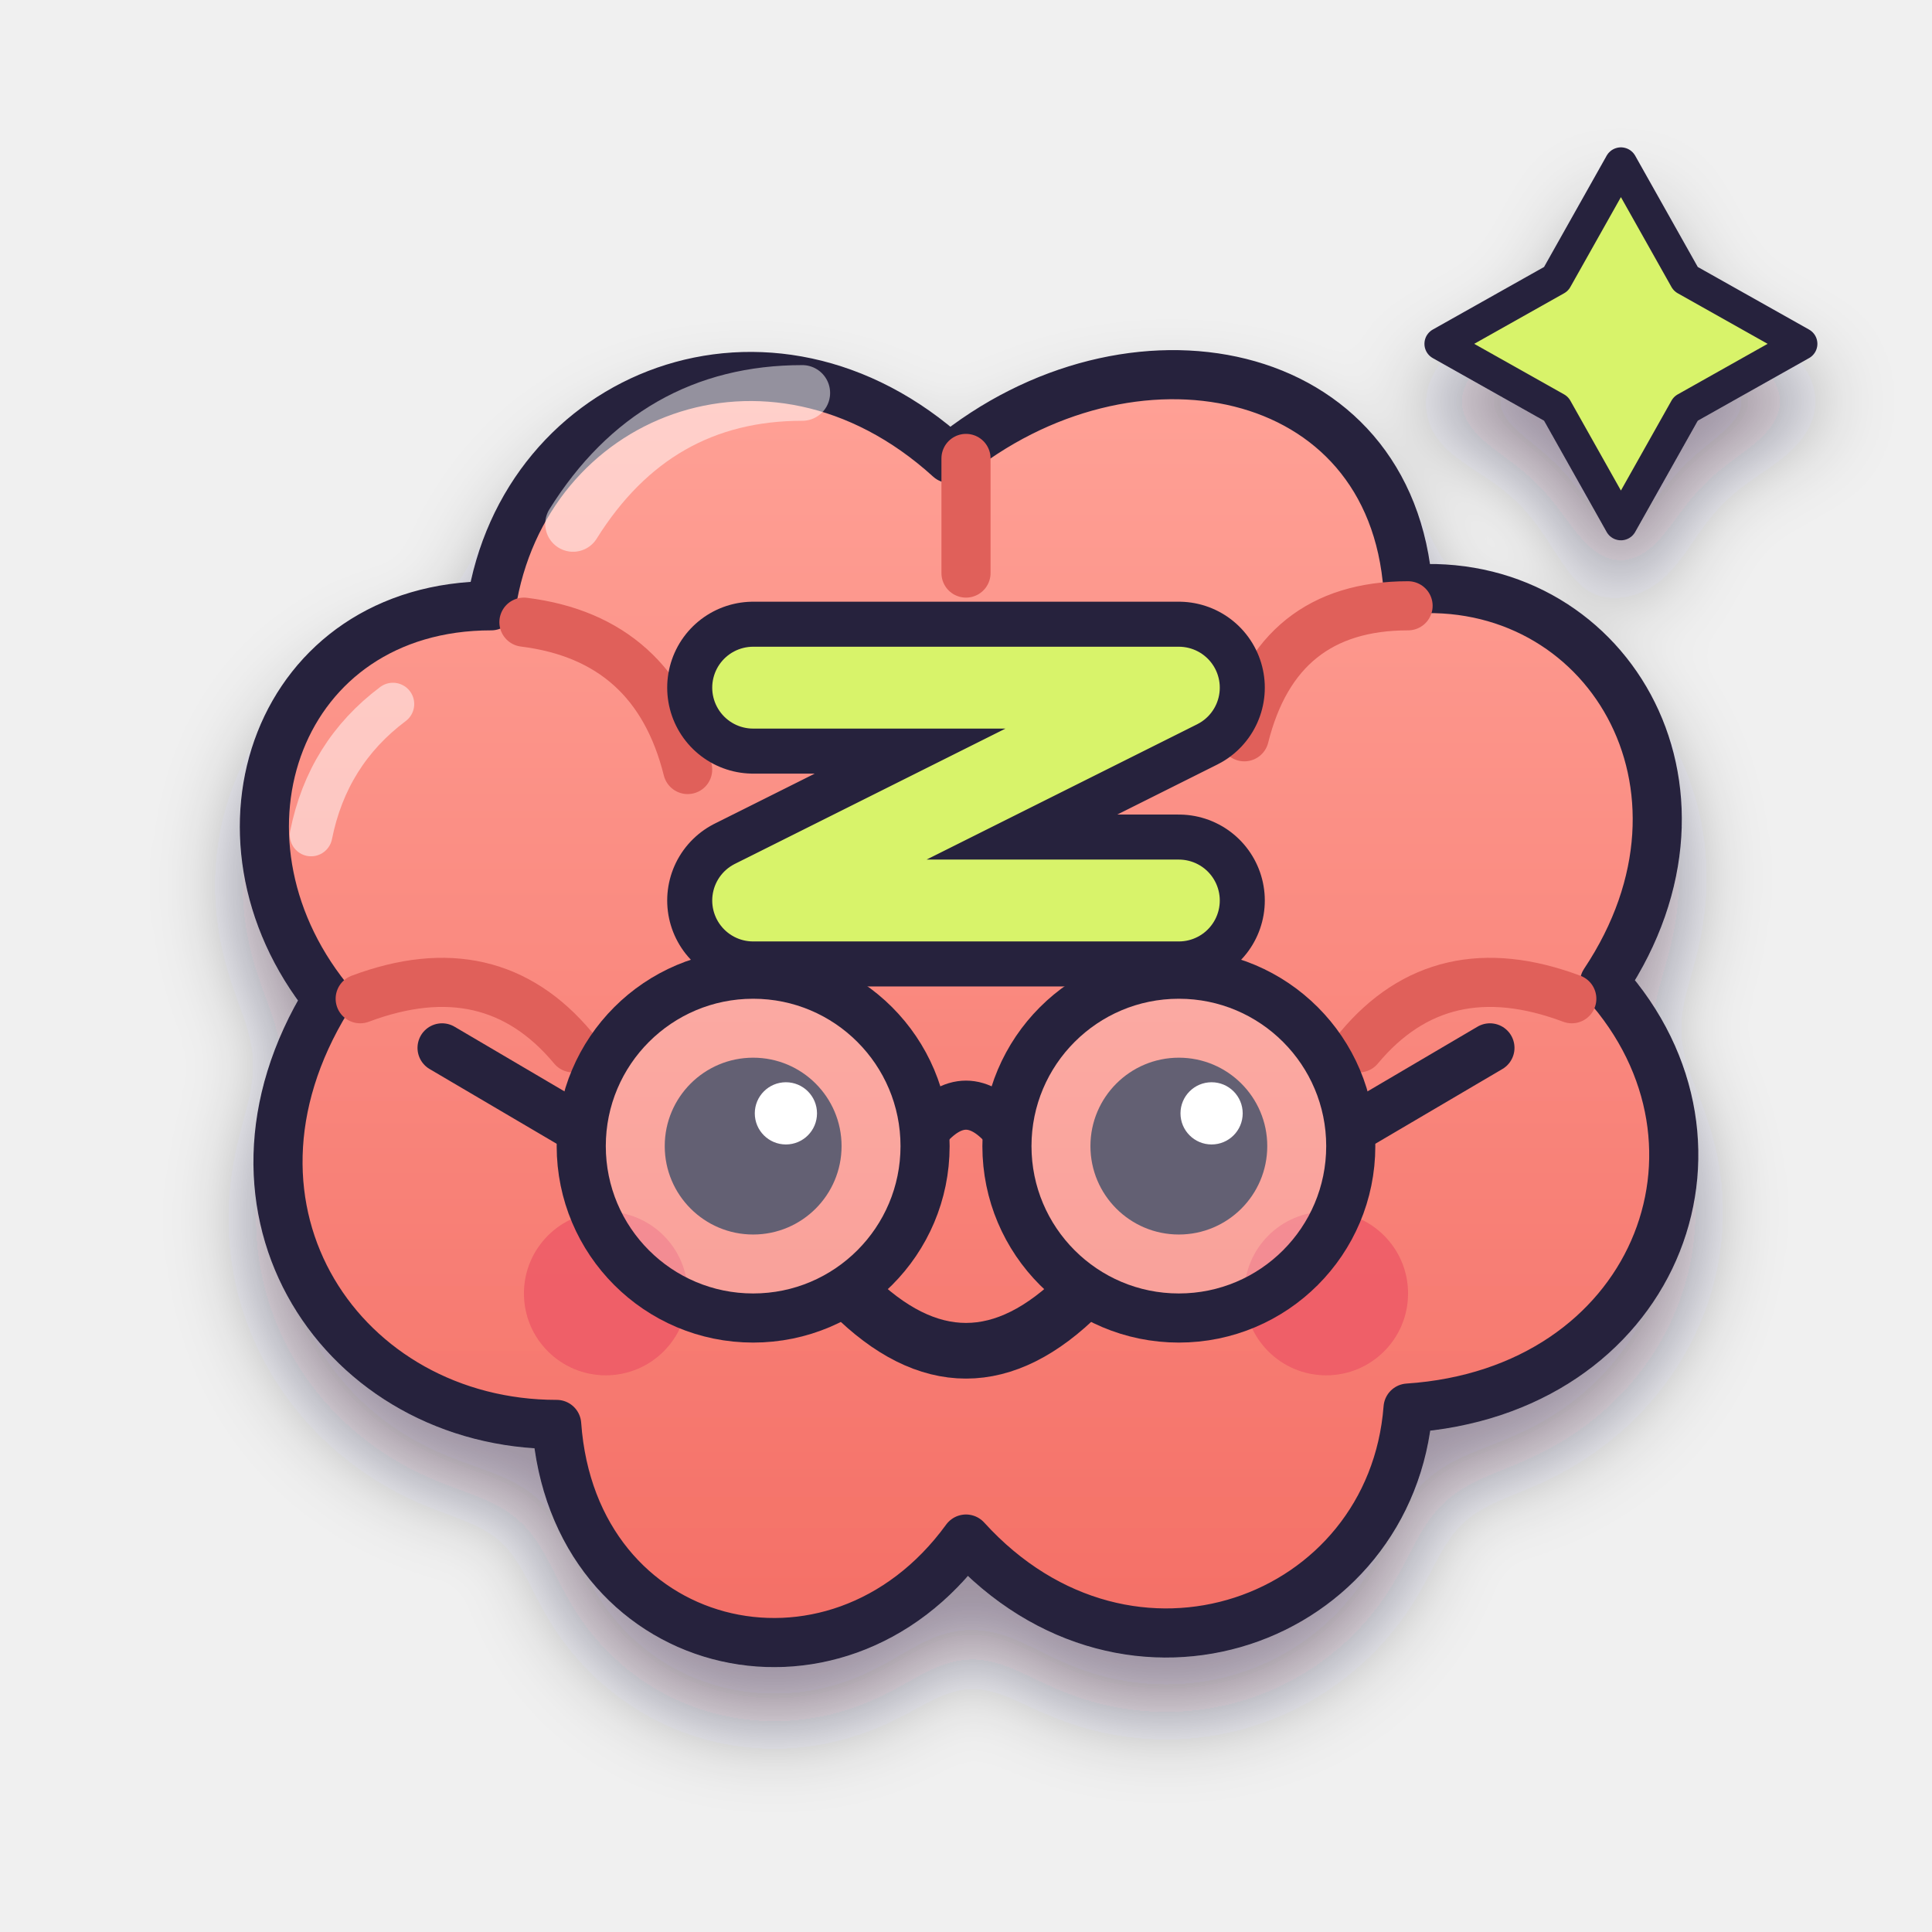
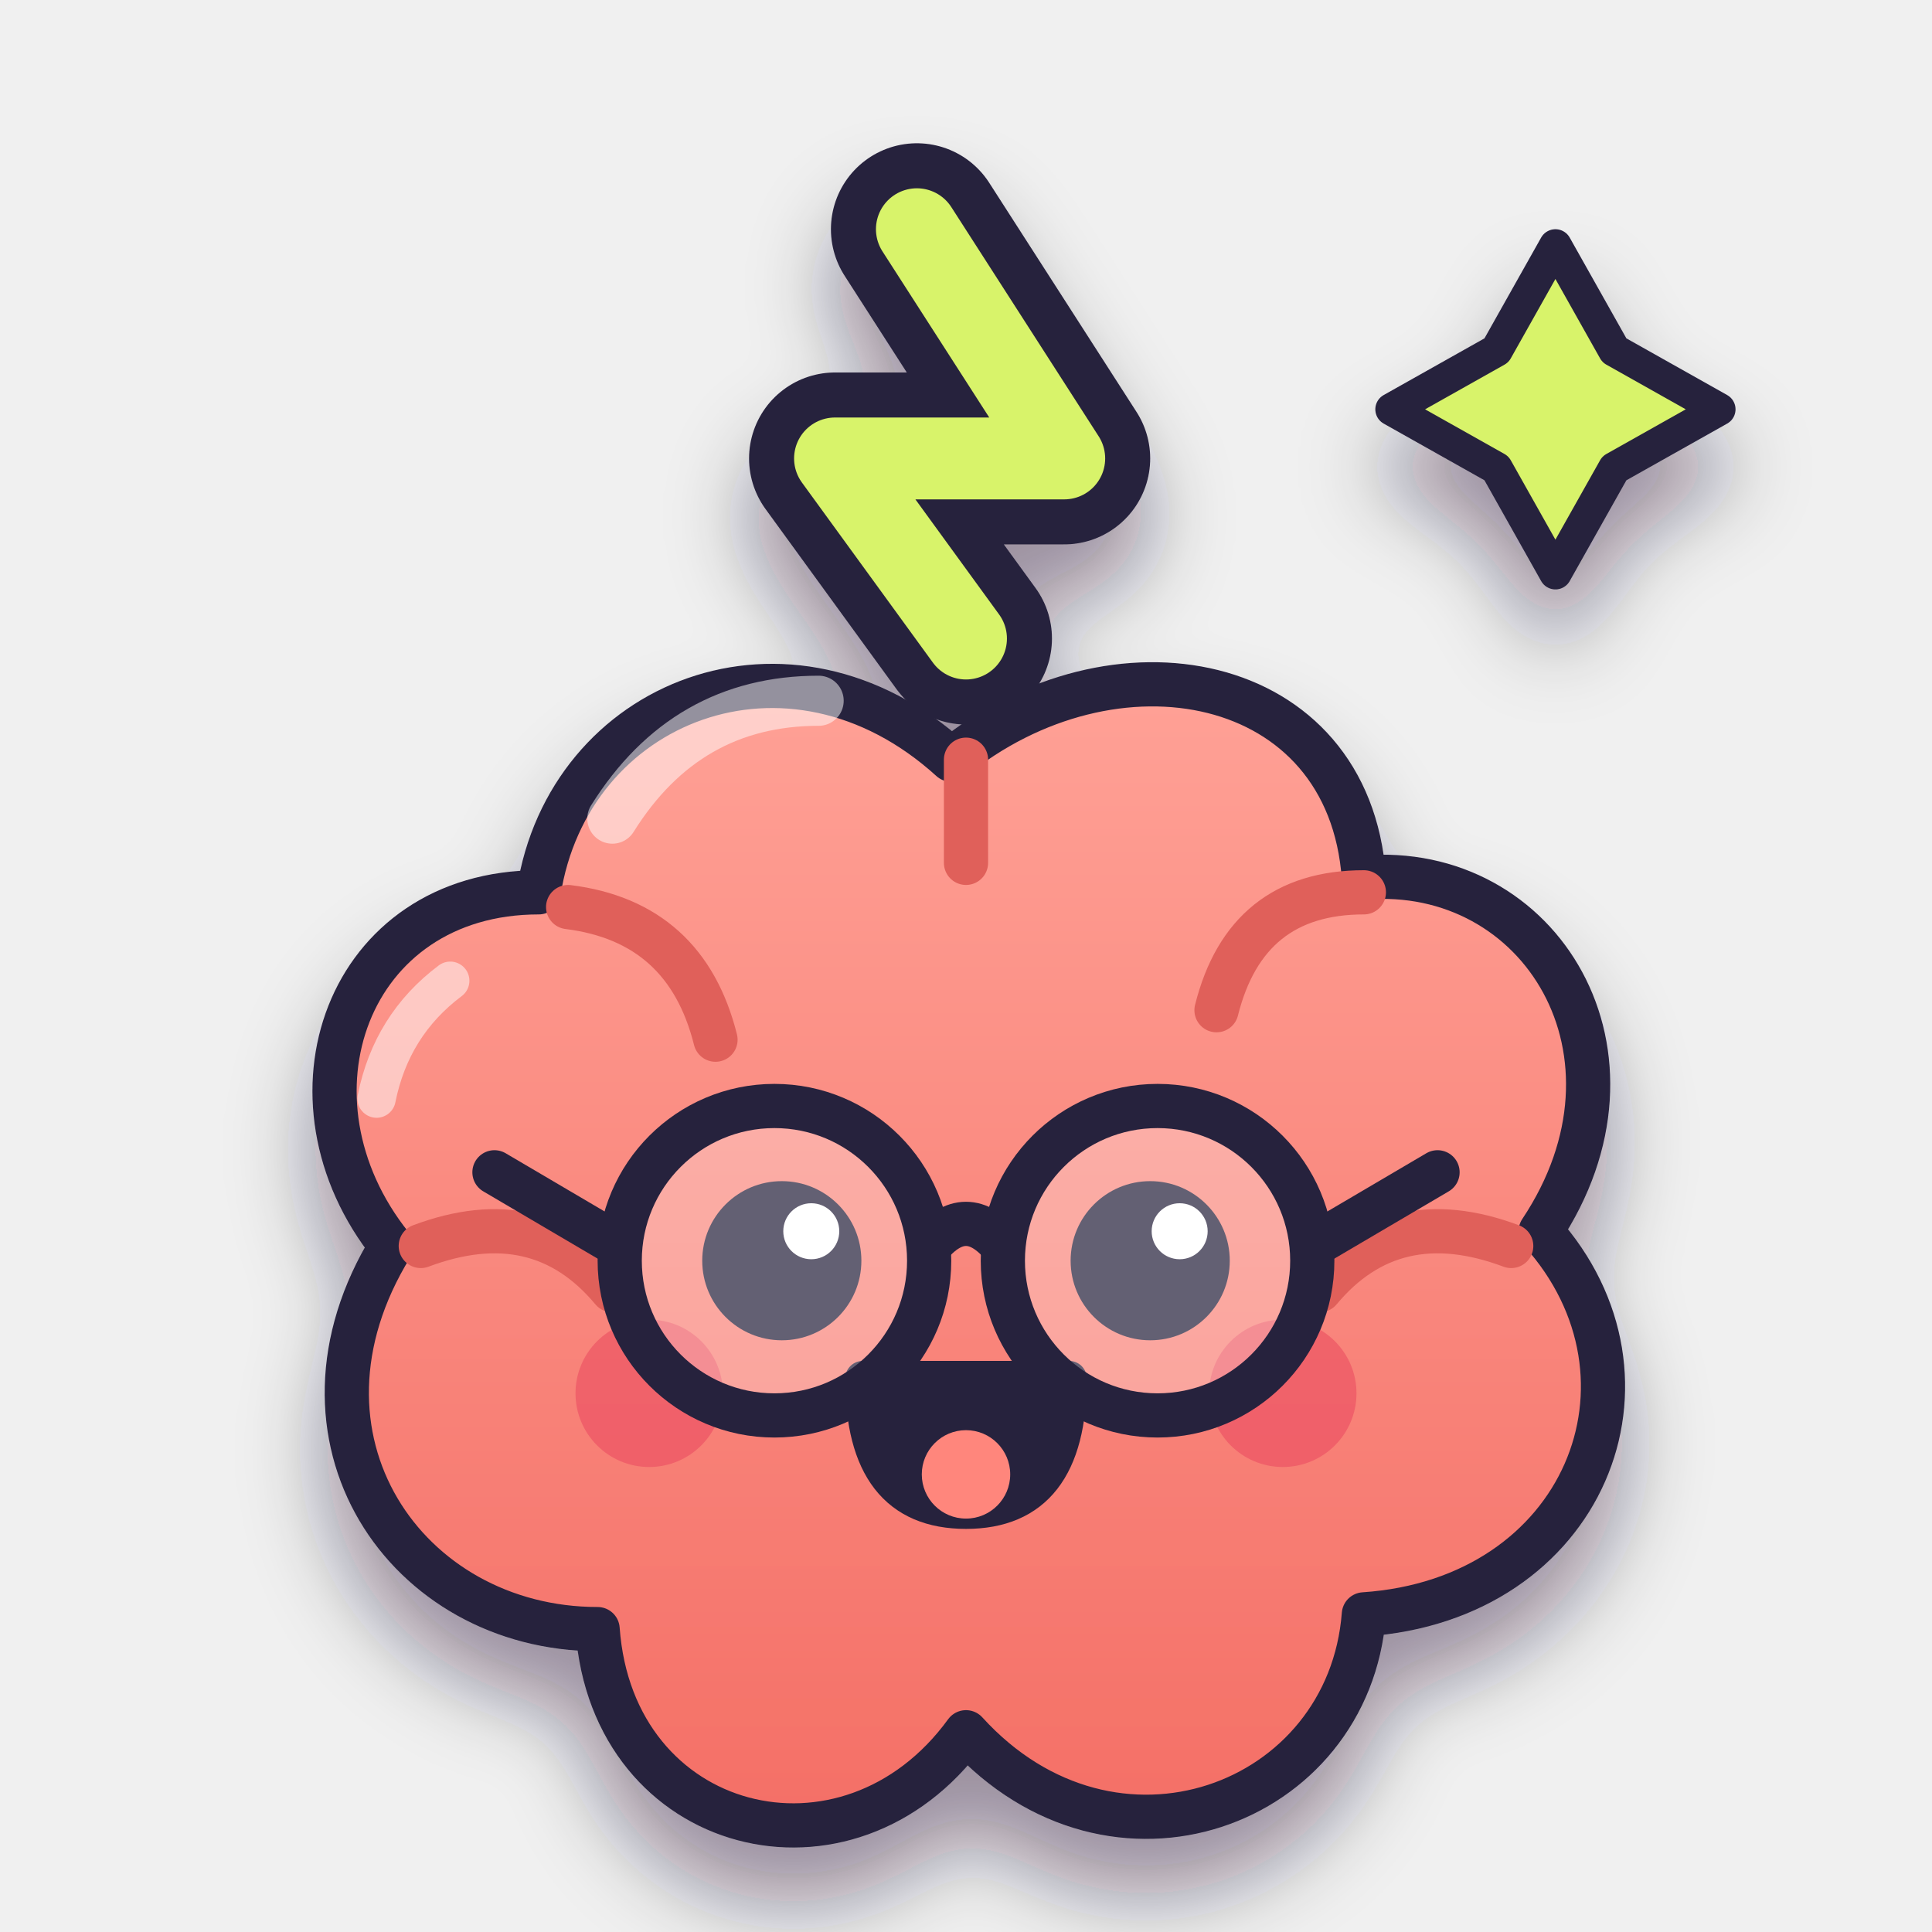
<svg xmlns="http://www.w3.org/2000/svg" viewBox="5 1 118 118" fill="none" stroke-linecap="round" stroke-linejoin="round">
  <style>.tw,.bk,.zp{transform-box:fill-box;transform-origin:center;animation:2s cubic-bezier(.34,1.56,.64,1) infinite}.tw{animation-name:tw;animation-duration:2.4s}@keyframes tw{0%,100%{transform:scale(.7) rotate(0);opacity:.75}50%{transform:scale(1.4) rotate(45deg);opacity:1}}.bk{animation-name:bk;animation-duration:5s}@keyframes bk{92%{transform:scaleY(1)}95%{transform:scaleY(.1)}98%{transform:scaleY(1)}}.zp{animation-name:zp;animation-duration:6s}@keyframes zp{0%,84%,100%{transform:rotate(0) scale(1)}88%{transform:rotate(-6deg) scale(1.12)}92%{transform:rotate(5deg) scale(1.06)}}@media(prefers-reduced-motion:reduce){*{animation:none!important}}</style>
  <defs>
    <linearGradient id="z-r" x1="0" y1="0" x2="0" y2="1">
      <stop offset="0" stop-color="#ffa196" />
      <stop offset="1" stop-color="#f46f66" />
    </linearGradient>
    <filter id="z-s" x="-20%" y="-20%" width="140%" height="140%">
      <feDropShadow dx="0" dy="3.5" stdDeviation="2.5" flood-color="#140c28" flood-opacity=".4" />
    </filter>
  </defs>
  <g filter="url(#z-s)">
    <g>
-       <path d="M63 29C52 19 37 25 35 38C22 38 17 52 25 62C17 75 26 88 39 88C40 102 56 106 64 95C74 106 90 100 91 87C106 86 112 71 103 61C111 49 103 36 91 37C90 23 74 20 63 29Z" fill="url(#z-r)" stroke="#28223d" stroke-width="3" />
-       <path d="M37 39q8 1 10 9M27 62q8-3 13 3M91 38q-8 0-10 8M101 62q-8-3-13 3M64 29v7" stroke="#e0605a" stroke-width="3" fill="none" />
-       <path d="M40 33q5-8 14-8" stroke="#fff" stroke-opacity=".5" stroke-width="3.4" fill="none" />
-       <path d="M24 52q1-5 5-8" stroke="#fff" stroke-opacity=".5" stroke-width="2.6" fill="none" />
      <g class="zp">
-         <path d="M51 43H77L51 56H77" stroke="#28223d" stroke-width="10.5" fill="none" />
-         <path d="M51 43H77L51 56H77" stroke="#d8f36a" stroke-width="5" fill="none" />
+         <path d="M64 40L56 29H70L61 15" stroke="#28223d" stroke-width="10.5" fill="none" />
+         <path d="M64 40L56 29H70L61 15" stroke="#d8f36a" stroke-width="5" fill="none" />
      </g>
-       <g class="bk">
-         <circle cx="51" cy="71" r="5.4" fill="#28223d" />
-         <circle cx="53" cy="69" r="1.9" fill="#fff" />
-         <circle cx="77" cy="71" r="5.4" fill="#28223d" />
-         <circle cx="79" cy="69" r="1.9" fill="#fff" />
+       <g transform="translate(64 78) scale(.9) translate(-64 -63)">
+         <path d="M63 29C52 19 37 25 35 38C22 38 17 52 25 62C17 75 26 88 39 88C40 102 56 106 64 95C74 106 90 100 91 87C106 86 112 71 103 61C111 49 103 36 91 37C90 23 74 20 63 29Z" fill="url(#z-r)" stroke="#28223d" stroke-width="3" />
+         <path d="M37 39q8 1 10 9M27 62q8-3 13 3M91 38q-8 0-10 8M101 62q-8-3-13 3M64 29v7" stroke="#e0605a" stroke-width="3" fill="none" />
+         <path d="M40 33q5-8 14-8" stroke="#fff" stroke-opacity=".5" stroke-width="3.4" fill="none" />
+         <path d="M24 52q1-5 5-8" stroke="#fff" stroke-opacity=".5" stroke-width="2.6" fill="none" />
+         <g class="bk">
+           <circle cx="51.5" cy="63" r="5.4" fill="#28223d" />
+           <circle cx="53.5" cy="61" r="1.9" fill="#fff" />
+           <circle cx="76.5" cy="63" r="5.4" fill="#28223d" />
+           <circle cx="78.5" cy="61" r="1.9" fill="#fff" />
+         </g>
+         <circle cx="42.5" cy="72" r="5" fill="#e8475f" fill-opacity=".55" />
+         <circle cx="85.5" cy="72" r="5" fill="#e8475f" fill-opacity=".55" />
+         <path d="M57 71h14q0 9-7 9t-7-9Z" fill="#28223d" stroke="#28223d" stroke-width="2.4" />
+         <circle cx="64" cy="77.5" r="3" fill="#ff867c" />
+         <g transform="translate(0 -8)">
+           <circle cx="51" cy="71" r="10.5" fill="#fff" fill-opacity=".28" stroke="#28223d" stroke-width="3" />
+           <circle cx="77" cy="71" r="10.5" fill="#fff" fill-opacity=".28" stroke="#28223d" stroke-width="3" />
+           <path d="M61.5 70q2.5-3 5 0M40.5 70L32 65M87.5 70L96 65" stroke="#28223d" stroke-width="3" fill="none" />
+         </g>
      </g>
-       <circle cx="42" cy="80" r="5" fill="#e8475f" fill-opacity=".55" />
-       <circle cx="86" cy="80" r="5" fill="#e8475f" fill-opacity=".55" />
-       <path d="M57 80q7 7 14 0" stroke="#28223d" stroke-width="3.4" fill="none" />
-       <circle cx="51" cy="71" r="10.5" fill="#fff" fill-opacity=".28" stroke="#28223d" stroke-width="3" />
-       <circle cx="77" cy="71" r="10.5" fill="#fff" fill-opacity=".28" stroke="#28223d" stroke-width="3" />
-       <path d="M61.5 70q2.5-3 5 0M40.5 70L32 65M87.5 70L96 65" stroke="#28223d" stroke-width="3" fill="none" />
    </g>
    <g class="tw">
-       <path d="M104 11L107.96 18.04L115 22L107.96 25.96L104 33L100.04 25.96L93 22L100.04 18.04Z" fill="#d8f36a" stroke="#28223d" stroke-width="2" />
+       <path d="M100 16L103.6 22.4L110 26L103.6 29.6L100 36L96.4 29.6L90 26L96.4 22.4Z" fill="#d8f36a" stroke="#28223d" stroke-width="2" />
    </g>
  </g>
</svg>
